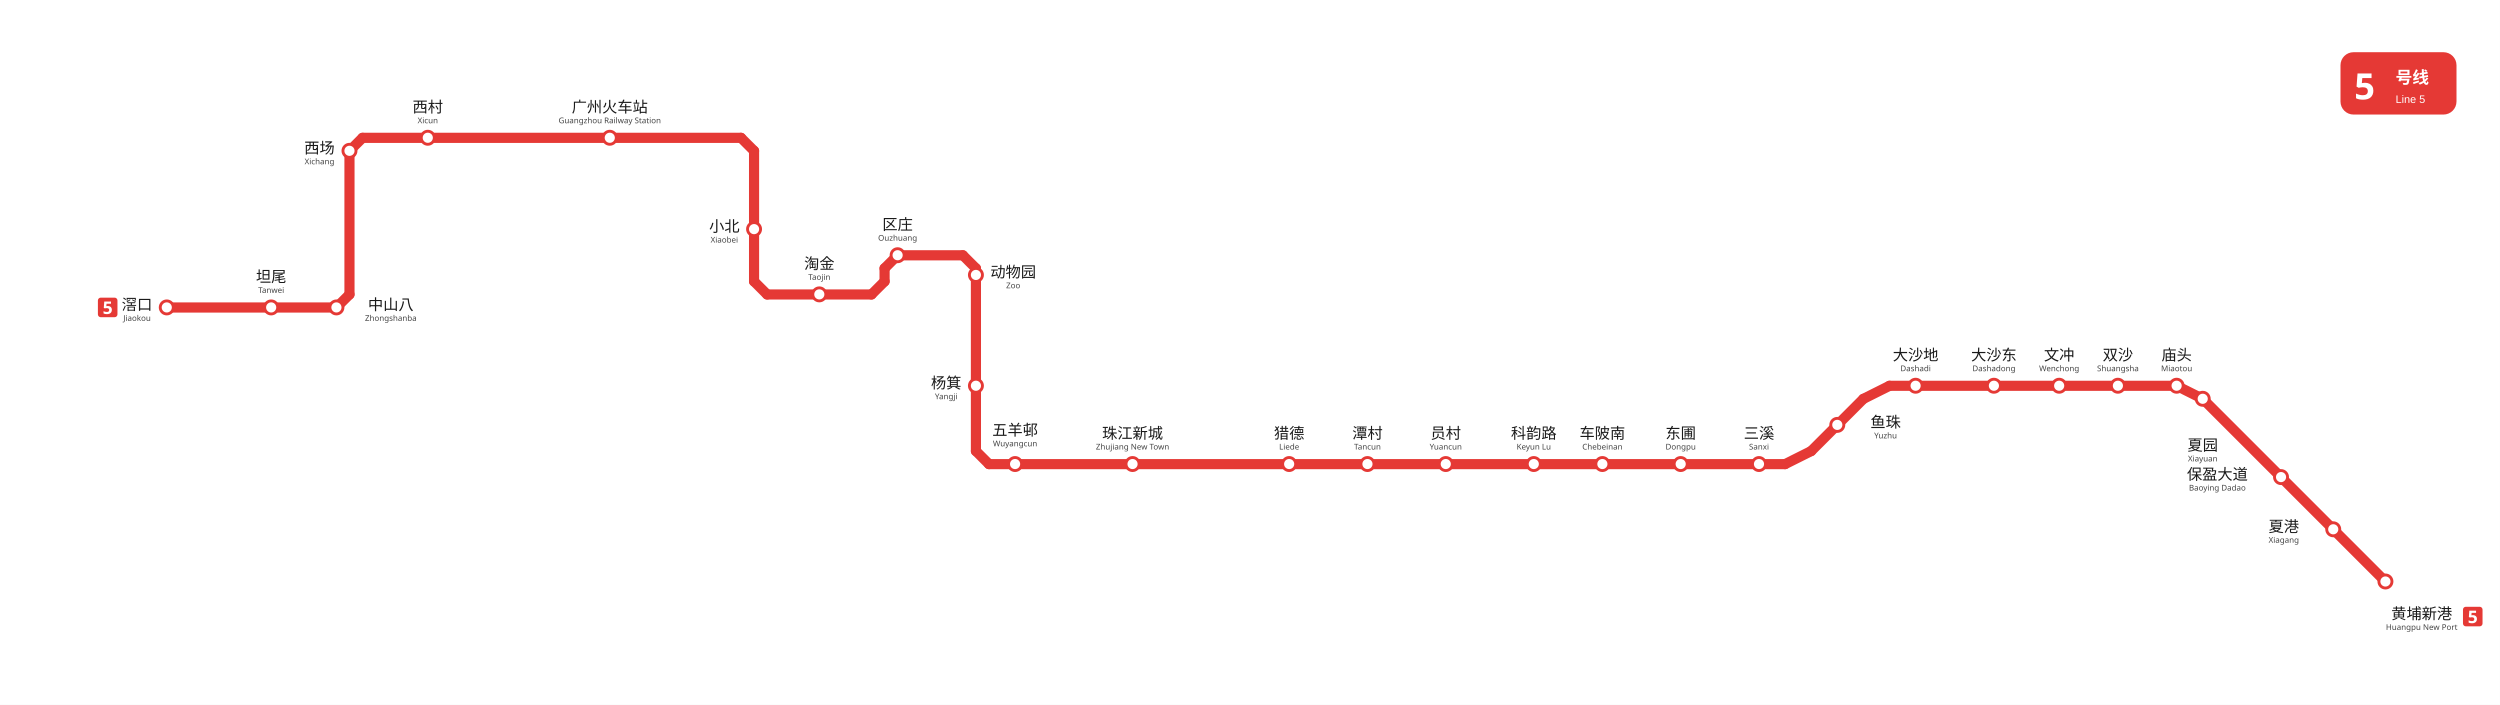
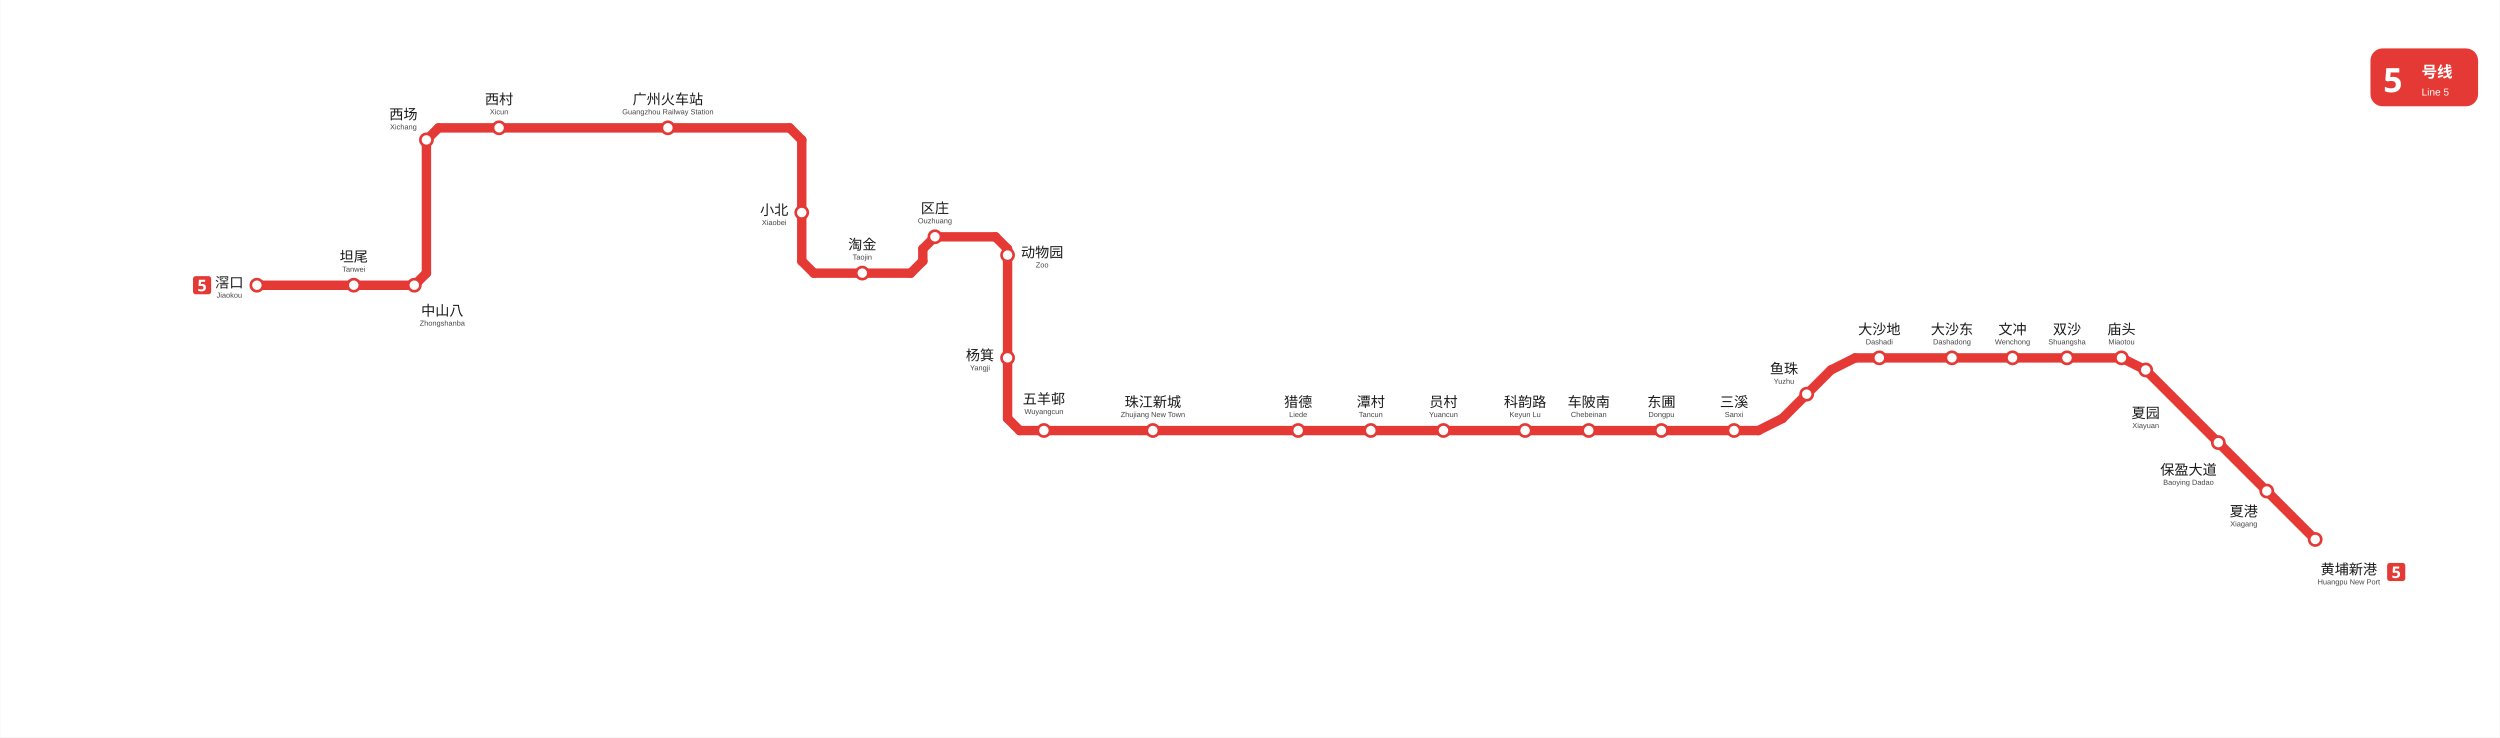
- <svg xmlns="http://www.w3.org/2000/svg" viewBox="879.5 744.2 1724.0 486.0" width="1724" height="486">
-   <rect x="879.5" y="744.2" width="1723.964" height="486.05" fill="#ffffff" />
+ <svg xmlns="http://www.w3.org/2000/svg" viewBox="803.8 744.2 1857.8 548.1" data-pins="三溪,东圃,中山八,五羊邨,保盈大道,动物园,区庄,双沙,员村,坦尾,夏园,夏港,大沙东,大沙地,小北,广州火车站,庙头,文冲,杨箕,淘金,滘口,潭村,猎德,珠江新城,科韵路,西场,西村,车陂南,鱼珠,黄埔新港" width="1858" height="548">
+   <rect x="803.755" y="744.2" width="1857.828" height="548.083" fill="#ffffff" />
  <g id="走廊">
    <line x1="2182.50" y1="1010.25" x2="2380.50" y2="1010.25" style="fill:none;stroke:#E53935;stroke-width:7;stroke-linecap:round" />
    <line x1="2128.50" y1="1055.25" x2="2164.50" y2="1019.25" style="fill:none;stroke:#E53935;stroke-width:7;stroke-linecap:round" />
    <line x1="1561.50" y1="1064.25" x2="2110.50" y2="1064.25" style="fill:none;stroke:#E53935;stroke-width:7;stroke-linecap:round" />
    <line x1="1552.50" y1="1055.25" x2="1552.50" y2="929.25" style="fill:none;stroke:#E53935;stroke-width:7;stroke-linecap:round" />
    <line x1="1498.50" y1="920.25" x2="1543.50" y2="920.25" style="fill:none;stroke:#E53935;stroke-width:7;stroke-linecap:round" />
    <line x1="1399.50" y1="848.25" x2="1399.50" y2="938.25" style="fill:none;stroke:#E53935;stroke-width:7;stroke-linecap:round" />
    <line x1="1120.50" y1="947.25" x2="1120.50" y2="848.25" style="fill:none;stroke:#E53935;stroke-width:7;stroke-linecap:round" />
    <line x1="1111.50" y1="956.25" x2="994.50" y2="956.25" style="fill:none;stroke:#E53935;stroke-width:7;stroke-linecap:round" />
    <line x1="1129.50" y1="839.25" x2="1390.50" y2="839.25" style="fill:none;stroke:#E53935;stroke-width:7;stroke-linecap:round" />
    <line x1="1408.50" y1="947.25" x2="1480.50" y2="947.25" style="fill:none;stroke:#E53935;stroke-width:7;stroke-linecap:round" />
    <line x1="1489.50" y1="929.25" x2="1489.50" y2="938.25" style="fill:none;stroke:#E53935;stroke-width:7;stroke-linecap:round" />
    <line x1="2398.50" y1="1019.25" x2="2524.50" y2="1145.25" style="fill:none;stroke:#E53935;stroke-width:7;stroke-linecap:round" />
    <line x1="1552.50" y1="1055.25" x2="1561.50" y2="1064.25" style="fill:none;stroke:#E53935;stroke-width:7;stroke-linecap:round" />
    <line x1="1552.50" y1="929.25" x2="1543.50" y2="920.25" style="fill:none;stroke:#E53935;stroke-width:7;stroke-linecap:round" />
    <line x1="2110.50" y1="1064.25" x2="2128.50" y2="1055.25" style="fill:none;stroke:#E53935;stroke-width:7;stroke-linecap:round" />
    <line x1="2182.50" y1="1010.25" x2="2164.50" y2="1019.25" style="fill:none;stroke:#E53935;stroke-width:7;stroke-linecap:round" />
    <line x1="1399.50" y1="848.25" x2="1390.50" y2="839.25" style="fill:none;stroke:#E53935;stroke-width:7;stroke-linecap:round" />
    <line x1="2380.50" y1="1010.25" x2="2398.50" y2="1019.25" style="fill:none;stroke:#E53935;stroke-width:7;stroke-linecap:round" />
    <line x1="1399.50" y1="938.25" x2="1408.50" y2="947.25" style="fill:none;stroke:#E53935;stroke-width:7;stroke-linecap:round" />
    <line x1="1498.50" y1="920.25" x2="1489.50" y2="929.25" style="fill:none;stroke:#E53935;stroke-width:7;stroke-linecap:round" />
    <line x1="1480.50" y1="947.25" x2="1489.50" y2="938.25" style="fill:none;stroke:#E53935;stroke-width:7;stroke-linecap:round" />
    <line x1="1129.50" y1="839.25" x2="1120.50" y2="848.25" style="fill:none;stroke:#E53935;stroke-width:7;stroke-linecap:round" />
    <line x1="1111.50" y1="956.25" x2="1120.50" y2="947.25" style="fill:none;stroke:#E53935;stroke-width:7;stroke-linecap:round" />
  </g>
  <g id="站圆">
    <circle cx="994.5" cy="956.2" r="4.5" data-nm="滘口" style="fill:#FFFFFF;stroke:#E53935;stroke-width:2" />
    <circle cx="1066.5" cy="956.2" r="4.5" data-nm="坦尾" style="fill:#FFFFFF;stroke:#E53935;stroke-width:2" />
    <circle cx="1111.5" cy="956.2" r="4.5" data-nm="中山八" style="fill:#FFFFFF;stroke:#E53935;stroke-width:2" />
    <circle cx="1120.5" cy="848.2" r="4.5" data-nm="西场" style="fill:#FFFFFF;stroke:#E53935;stroke-width:2" />
    <circle cx="1174.5" cy="839.2" r="4.5" data-nm="西村" style="fill:#FFFFFF;stroke:#E53935;stroke-width:2" />
    <circle cx="1300.0" cy="839.2" r="4.5" data-nm="广州火车站" style="fill:#FFFFFF;stroke:#E53935;stroke-width:2" />
    <circle cx="1399.5" cy="902.2" r="4.5" data-nm="小北" style="fill:#FFFFFF;stroke:#E53935;stroke-width:2" />
    <circle cx="1444.5" cy="947.2" r="4.5" data-nm="淘金" style="fill:#FFFFFF;stroke:#E53935;stroke-width:2" />
    <circle cx="1498.5" cy="920.2" r="4.5" data-nm="区庄" style="fill:#FFFFFF;stroke:#E53935;stroke-width:2" />
    <circle cx="1552.5" cy="933.8" r="4.5" data-nm="动物园" style="fill:#FFFFFF;stroke:#E53935;stroke-width:2" />
    <circle cx="1552.5" cy="1010.2" r="4.5" data-nm="杨箕" style="fill:#FFFFFF;stroke:#E53935;stroke-width:2" />
    <circle cx="1579.5" cy="1064.2" r="4.5" data-nm="五羊邨" style="fill:#FFFFFF;stroke:#E53935;stroke-width:2" />
    <circle cx="1660.5" cy="1064.2" r="4.5" data-nm="珠江新城" style="fill:#FFFFFF;stroke:#E53935;stroke-width:2" />
    <circle cx="1768.5" cy="1064.2" r="4.5" data-nm="猎德" style="fill:#FFFFFF;stroke:#E53935;stroke-width:2" />
    <circle cx="1822.5" cy="1064.2" r="4.5" data-nm="潭村" style="fill:#FFFFFF;stroke:#E53935;stroke-width:2" />
    <circle cx="1876.5" cy="1064.2" r="4.5" data-nm="员村" style="fill:#FFFFFF;stroke:#E53935;stroke-width:2" />
    <circle cx="1937.2" cy="1064.2" r="4.5" data-nm="科韵路" style="fill:#FFFFFF;stroke:#E53935;stroke-width:2" />
    <circle cx="1984.5" cy="1064.2" r="4.5" data-nm="车陂南" style="fill:#FFFFFF;stroke:#E53935;stroke-width:2" />
    <circle cx="2038.5" cy="1064.2" r="4.5" data-nm="东圃" style="fill:#FFFFFF;stroke:#E53935;stroke-width:2" />
    <circle cx="2092.5" cy="1064.2" r="4.5" data-nm="三溪" style="fill:#FFFFFF;stroke:#E53935;stroke-width:2" />
    <circle cx="2146.5" cy="1037.2" r="4.5" data-nm="鱼珠" style="fill:#FFFFFF;stroke:#E53935;stroke-width:2" />
    <circle cx="2200.5" cy="1010.2" r="4.5" data-nm="大沙地" style="fill:#FFFFFF;stroke:#E53935;stroke-width:2" />
    <circle cx="2254.5" cy="1010.2" r="4.5" data-nm="大沙东" style="fill:#FFFFFF;stroke:#E53935;stroke-width:2" />
    <circle cx="2299.5" cy="1010.2" r="4.5" data-nm="文冲" style="fill:#FFFFFF;stroke:#E53935;stroke-width:2" />
    <circle cx="2340.0" cy="1010.2" r="4.5" data-nm="双沙" style="fill:#FFFFFF;stroke:#E53935;stroke-width:2" />
    <circle cx="2380.5" cy="1010.2" r="4.5" data-nm="庙头" style="fill:#FFFFFF;stroke:#E53935;stroke-width:2" />
    <circle cx="2398.5" cy="1019.2" r="4.5" data-nm="夏园" style="fill:#FFFFFF;stroke:#E53935;stroke-width:2" />
    <circle cx="2452.5" cy="1073.2" r="4.5" data-nm="保盈大道" style="fill:#FFFFFF;stroke:#E53935;stroke-width:2" />
    <circle cx="2488.5" cy="1109.2" r="4.5" data-nm="夏港" style="fill:#FFFFFF;stroke:#E53935;stroke-width:2" />
    <circle cx="2524.5" cy="1145.2" r="4.5" data-nm="黄埔新港" style="fill:#FFFFFF;stroke:#E53935;stroke-width:2" />
  </g>
  <g id="线路徽标">
-     <g data-badge="header" transform="translate(2493.5 780.2)" data-ink="#FFFFFF" data-box="2493.5,780.2,2573.5,823.2" data-chip="2493.5,780.2,2573.5,823.2">
+     <g data-badge="header" transform="translate(2565.58 780.2)" data-ink="#FFFFFF" data-box="2565.6,780.2,2645.6,823.2" data-chip="2565.6,780.2,2645.6,823.2">
      <rect x="0" y="0" width="80.0" height="43.0" rx="9.0" fill="#E53935" />
      <text x="9.5" y="32.5" font-family="'Microsoft YaHei', sans-serif" font-size="25" font-weight="bold" fill="#FFFFFF">5</text>
      <text x="38.0" y="21.5" font-family="'Microsoft YaHei', sans-serif" font-size="11.5" font-weight="600" fill="#FFFFFF">号线</text>
      <text x="38.0" y="35.0" font-family="Arial, sans-serif" font-size="7.5" fill="#FFFFFF">Line 5</text>
    </g>
    <g data-badge="chip" transform="translate(947.01 949.455)" data-box="947.0,949.5,960.5,962.9">
      <path d="M11.54 13.49h-9.59c-1.07 0 -1.95 -0.88 -1.95 -1.95v-9.59c0 -1.07 0.88 -1.95 1.95 -1.95h9.59c1.07 0 1.95 0.88 1.95 1.95v9.59C13.49 12.61 12.61 13.49 11.54 13.49z" fill="#E53935" />
      <path d="M6.91 5.77c0.52 0 0.98 0.1 1.39 0.3c0.41 0.2 0.73 0.49 0.97 0.88s0.35 0.86 0.35 1.43c0 0.93 -0.29 1.66 -0.86 2.19c-0.58 0.53 -1.43 0.8 -2.56 0.8c-0.45 0 -0.87 -0.04 -1.27 -0.12s-0.74 -0.2 -1.04 -0.35v-1.56c0.3 0.15 0.65 0.28 1.07 0.39c0.42 0.11 0.81 0.16 1.18 0.16c0.54 0 0.95 -0.11 1.23 -0.33c0.28 -0.22 0.43 -0.56 0.43 -1.03c0 -0.86 -0.57 -1.3 -1.72 -1.3c-0.22 0 -0.46 0.02 -0.7 0.07c-0.24 0.04 -0.44 0.09 -0.6 0.13l-0.72 -0.38l0.32 -4.37h4.64v1.54h-3.06l-0.16 1.68c0.14 -0.02 0.28 -0.05 0.44 -0.08C6.41 5.78 6.63 5.77 6.91 5.77z" fill="#FFFFFF" />
    </g>
    <g data-badge="chip" transform="translate(2577.97 1162.63)" data-box="2578.0,1162.6,2591.5,1176.1">
      <path d="M11.54 13.49h-9.59c-1.07 0 -1.95 -0.88 -1.95 -1.95v-9.59c0 -1.07 0.88 -1.95 1.95 -1.95h9.59c1.07 0 1.95 0.88 1.95 1.95v9.59C13.49 12.61 12.61 13.49 11.54 13.49z" fill="#E53935" />
      <path d="M6.91 5.77c0.52 0 0.98 0.1 1.39 0.3c0.41 0.2 0.73 0.49 0.97 0.88s0.35 0.86 0.35 1.43c0 0.93 -0.29 1.66 -0.86 2.19c-0.58 0.53 -1.43 0.8 -2.56 0.8c-0.45 0 -0.87 -0.04 -1.27 -0.12s-0.74 -0.2 -1.04 -0.35v-1.56c0.3 0.15 0.65 0.28 1.07 0.39c0.42 0.11 0.81 0.16 1.18 0.16c0.54 0 0.95 -0.11 1.23 -0.33c0.28 -0.22 0.43 -0.56 0.43 -1.03c0 -0.86 -0.57 -1.3 -1.72 -1.3c-0.22 0 -0.46 0.02 -0.7 0.07c-0.24 0.04 -0.44 0.09 -0.6 0.13l-0.72 -0.38l0.32 -4.37h4.64v1.54h-3.06l-0.16 1.68c0.14 -0.02 0.28 -0.05 0.44 -0.08C6.41 5.78 6.63 5.77 6.91 5.77z" fill="#FFFFFF" />
    </g>
  </g>
  <g id="站名标注" font-family="'Microsoft YaHei', 'PingFang SC', sans-serif">
    <text x="974.0" y="958.0" text-anchor="middle" font-size="10.5" font-weight="500" fill="#1a1a1a">滘口</text>
-     <text x="974.0" y="965.5" text-anchor="middle" font-size="5.5" fill="#444444">Jiaokou</text>
+     <text x="974.0" y="965.5" text-anchor="middle" font-size="5.5" font-family="Arial, sans-serif" fill="#444444">Jiaokou</text>
    <text x="1066.5" y="938.7" text-anchor="middle" font-size="10.5" font-weight="500" fill="#1a1a1a">坦尾</text>
-     <text x="1066.5" y="946.2" text-anchor="middle" font-size="5.5" fill="#444444">Tanwei</text>
+     <text x="1066.5" y="946.2" text-anchor="middle" font-size="5.5" font-family="Arial, sans-serif" fill="#444444">Tanwei</text>
    <text x="1174.5" y="821.7" text-anchor="middle" font-size="10.5" font-weight="500" fill="#1a1a1a">西村</text>
-     <text x="1174.5" y="829.2" text-anchor="middle" font-size="5.5" fill="#444444">Xicun</text>
+     <text x="1174.5" y="829.2" text-anchor="middle" font-size="5.5" font-family="Arial, sans-serif" fill="#444444">Xicun</text>
    <text x="1300.0" y="821.7" text-anchor="middle" font-size="10.5" font-weight="500" fill="#1a1a1a">广州火车站</text>
-     <text x="1300.0" y="829.2" text-anchor="middle" font-size="5.5" fill="#444444">Guangzhou Railway Station</text>
+     <text x="1300.0" y="829.2" text-anchor="middle" font-size="5.5" font-family="Arial, sans-serif" fill="#444444">Guangzhou Railway Station</text>
    <text x="1379.0" y="904.0" text-anchor="middle" font-size="10.5" font-weight="500" fill="#1a1a1a">小北</text>
-     <text x="1379.0" y="911.5" text-anchor="middle" font-size="5.5" fill="#444444">Xiaobei</text>
+     <text x="1379.0" y="911.5" text-anchor="middle" font-size="5.5" font-family="Arial, sans-serif" fill="#444444">Xiaobei</text>
    <text x="1444.5" y="929.7" text-anchor="middle" font-size="10.5" font-weight="500" fill="#1a1a1a">淘金</text>
-     <text x="1444.5" y="937.2" text-anchor="middle" font-size="5.5" fill="#444444">Taojin</text>
+     <text x="1444.5" y="937.2" text-anchor="middle" font-size="5.5" font-family="Arial, sans-serif" fill="#444444">Taojin</text>
    <text x="1532.0" y="1012.0" text-anchor="middle" font-size="10.5" font-weight="500" fill="#1a1a1a">杨箕</text>
-     <text x="1532.0" y="1019.5" text-anchor="middle" font-size="5.5" fill="#444444">Yangji</text>
+     <text x="1532.0" y="1019.5" text-anchor="middle" font-size="5.5" font-family="Arial, sans-serif" fill="#444444">Yangji</text>
    <text x="1660.5" y="1046.7" text-anchor="middle" font-size="10.5" font-weight="500" fill="#1a1a1a">珠江新城</text>
-     <text x="1660.5" y="1054.2" text-anchor="middle" font-size="5.5" fill="#444444">Zhujiang New Town</text>
+     <text x="1660.5" y="1054.2" text-anchor="middle" font-size="5.5" font-family="Arial, sans-serif" fill="#444444">Zhujiang New Town</text>
    <text x="1768.5" y="1046.7" text-anchor="middle" font-size="10.5" font-weight="500" fill="#1a1a1a">猎德</text>
-     <text x="1768.5" y="1054.2" text-anchor="middle" font-size="5.5" fill="#444444">Liede</text>
+     <text x="1768.5" y="1054.2" text-anchor="middle" font-size="5.5" font-family="Arial, sans-serif" fill="#444444">Liede</text>
    <text x="1822.5" y="1046.7" text-anchor="middle" font-size="10.5" font-weight="500" fill="#1a1a1a">潭村</text>
-     <text x="1822.5" y="1054.2" text-anchor="middle" font-size="5.5" fill="#444444">Tancun</text>
+     <text x="1822.5" y="1054.2" text-anchor="middle" font-size="5.5" font-family="Arial, sans-serif" fill="#444444">Tancun</text>
    <text x="1876.5" y="1046.7" text-anchor="middle" font-size="10.5" font-weight="500" fill="#1a1a1a">员村</text>
-     <text x="1876.5" y="1054.2" text-anchor="middle" font-size="5.5" fill="#444444">Yuancun</text>
+     <text x="1876.5" y="1054.2" text-anchor="middle" font-size="5.5" font-family="Arial, sans-serif" fill="#444444">Yuancun</text>
    <text x="1937.2" y="1046.7" text-anchor="middle" font-size="10.5" font-weight="500" fill="#1a1a1a">科韵路</text>
-     <text x="1937.2" y="1054.2" text-anchor="middle" font-size="5.5" fill="#444444">Keyun Lu</text>
+     <text x="1937.2" y="1054.2" text-anchor="middle" font-size="5.5" font-family="Arial, sans-serif" fill="#444444">Keyun Lu</text>
    <text x="1984.5" y="1046.7" text-anchor="middle" font-size="10.5" font-weight="500" fill="#1a1a1a">车陂南</text>
-     <text x="1984.5" y="1054.2" text-anchor="middle" font-size="5.5" fill="#444444">Chebeinan</text>
+     <text x="1984.5" y="1054.2" text-anchor="middle" font-size="5.5" font-family="Arial, sans-serif" fill="#444444">Chebeinan</text>
    <text x="2038.5" y="1046.7" text-anchor="middle" font-size="10.5" font-weight="500" fill="#1a1a1a">东圃</text>
-     <text x="2038.5" y="1054.2" text-anchor="middle" font-size="5.5" fill="#444444">Dongpu</text>
+     <text x="2038.5" y="1054.2" text-anchor="middle" font-size="5.5" font-family="Arial, sans-serif" fill="#444444">Dongpu</text>
    <text x="2092.5" y="1046.7" text-anchor="middle" font-size="10.5" font-weight="500" fill="#1a1a1a">三溪</text>
-     <text x="2092.5" y="1054.2" text-anchor="middle" font-size="5.5" fill="#444444">Sanxi</text>
-     <text x="2179.8" y="1039.0" text-anchor="middle" font-size="10.5" font-weight="500" fill="#1a1a1a">鱼珠</text>
-     <text x="2179.8" y="1046.5" text-anchor="middle" font-size="5.5" fill="#444444">Yuzhu</text>
+     <text x="2092.5" y="1054.2" text-anchor="middle" font-size="5.5" font-family="Arial, sans-serif" fill="#444444">Sanxi</text>
+     <text x="2129.6" y="1022.0" text-anchor="middle" font-size="10.5" font-weight="500" fill="#1a1a1a">鱼珠</text>
+     <text x="2129.6" y="1029.5" text-anchor="middle" font-size="5.5" font-family="Arial, sans-serif" fill="#444444">Yuzhu</text>
    <text x="2200.5" y="992.7" text-anchor="middle" font-size="10.5" font-weight="500" fill="#1a1a1a">大沙地</text>
-     <text x="2200.5" y="1000.2" text-anchor="middle" font-size="5.5" fill="#444444">Dashadi</text>
+     <text x="2200.5" y="1000.2" text-anchor="middle" font-size="5.5" font-family="Arial, sans-serif" fill="#444444">Dashadi</text>
    <text x="2254.5" y="992.7" text-anchor="middle" font-size="10.5" font-weight="500" fill="#1a1a1a">大沙东</text>
-     <text x="2254.5" y="1000.2" text-anchor="middle" font-size="5.5" fill="#444444">Dashadong</text>
+     <text x="2254.5" y="1000.2" text-anchor="middle" font-size="5.5" font-family="Arial, sans-serif" fill="#444444">Dashadong</text>
    <text x="2299.5" y="992.7" text-anchor="middle" font-size="10.5" font-weight="500" fill="#1a1a1a">文冲</text>
-     <text x="2299.5" y="1000.2" text-anchor="middle" font-size="5.5" fill="#444444">Wenchong</text>
+     <text x="2299.5" y="1000.2" text-anchor="middle" font-size="5.5" font-family="Arial, sans-serif" fill="#444444">Wenchong</text>
    <text x="2340.0" y="992.7" text-anchor="middle" font-size="10.5" font-weight="500" fill="#1a1a1a">双沙</text>
-     <text x="2340.0" y="1000.2" text-anchor="middle" font-size="5.5" fill="#444444">Shuangsha</text>
-     <text x="2408.6" y="1075.0" text-anchor="middle" font-size="10.5" font-weight="500" fill="#1a1a1a">保盈大道</text>
-     <text x="2408.6" y="1082.5" text-anchor="middle" font-size="5.5" fill="#444444">Baoying Dadao</text>
-     <text x="2454.4" y="1111.0" text-anchor="middle" font-size="10.5" font-weight="500" fill="#1a1a1a">夏港</text>
-     <text x="2454.4" y="1118.5" text-anchor="middle" font-size="5.5" fill="#444444">Xiagang</text>
+     <text x="2340.0" y="1000.2" text-anchor="middle" font-size="5.5" font-family="Arial, sans-serif" fill="#444444">Shuangsha</text>
+     <text x="2430.3" y="1097.1" text-anchor="middle" font-size="10.5" font-weight="500" fill="#1a1a1a">保盈大道</text>
+     <text x="2430.3" y="1104.6" text-anchor="middle" font-size="5.5" font-family="Arial, sans-serif" fill="#444444">Baoying Dadao</text>
+     <text x="2471.4" y="1128.0" text-anchor="middle" font-size="10.5" font-weight="500" fill="#1a1a1a">夏港</text>
+     <text x="2471.4" y="1135.5" text-anchor="middle" font-size="5.5" font-family="Arial, sans-serif" fill="#444444">Xiagang</text>
    <text x="2549.5" y="1171.1" text-anchor="middle" font-size="10.5" font-weight="500" fill="#1a1a1a">黄埔新港</text>
-     <text x="2549.5" y="1178.6" text-anchor="middle" font-size="5.5" fill="#444444">Huangpu New Port</text>
-     <text x="1149.0" y="958.0" text-anchor="middle" font-size="10.5" font-weight="500" fill="#1a1a1a">中山八</text>
-     <text x="1149.0" y="965.5" text-anchor="middle" font-size="5.5" fill="#444444">Zhongshanba</text>
-     <text x="1099.8" y="850.0" text-anchor="middle" font-size="10.5" font-weight="500" fill="#1a1a1a">西场</text>
-     <text x="1099.8" y="857.5" text-anchor="middle" font-size="5.5" fill="#444444">Xichang</text>
+     <text x="2549.5" y="1178.6" text-anchor="middle" font-size="5.5" font-family="Arial, sans-serif" fill="#444444">Huangpu New Port</text>
+     <text x="1132.3" y="978.8" text-anchor="middle" font-size="10.5" font-weight="500" fill="#1a1a1a">中山八</text>
+     <text x="1132.3" y="986.3" text-anchor="middle" font-size="5.5" font-family="Arial, sans-serif" fill="#444444">Zhongshanba</text>
+     <text x="1103.4" y="832.9" text-anchor="middle" font-size="10.5" font-weight="500" fill="#1a1a1a">西场</text>
+     <text x="1103.4" y="840.4" text-anchor="middle" font-size="5.5" font-family="Arial, sans-serif" fill="#444444">Xichang</text>
    <text x="1498.5" y="902.7" text-anchor="middle" font-size="10.5" font-weight="500" fill="#1a1a1a">区庄</text>
-     <text x="1498.5" y="910.2" text-anchor="middle" font-size="5.5" fill="#444444">Ouzhuang</text>
+     <text x="1498.5" y="910.2" text-anchor="middle" font-size="5.5" font-family="Arial, sans-serif" fill="#444444">Ouzhuang</text>
    <text x="1578.2" y="935.5" text-anchor="middle" font-size="10.5" font-weight="500" fill="#1a1a1a">动物园</text>
-     <text x="1578.2" y="943.0" text-anchor="middle" font-size="5.5" fill="#444444">Zoo</text>
+     <text x="1578.2" y="943.0" text-anchor="middle" font-size="5.5" font-family="Arial, sans-serif" fill="#444444">Zoo</text>
    <text x="1579.5" y="1044.5" text-anchor="middle" font-size="10.5" font-weight="500" fill="#1a1a1a">五羊邨</text>
-     <text x="1579.5" y="1052.0" text-anchor="middle" font-size="5.5" fill="#444444">Wuyangcun</text>
+     <text x="1579.5" y="1052.0" text-anchor="middle" font-size="5.5" font-family="Arial, sans-serif" fill="#444444">Wuyangcun</text>
    <text x="2380.5" y="992.7" text-anchor="middle" font-size="10.5" font-weight="500" fill="#1a1a1a">庙头</text>
-     <text x="2380.5" y="1000.2" text-anchor="middle" font-size="5.5" fill="#444444">Miaotou</text>
+     <text x="2380.5" y="1000.2" text-anchor="middle" font-size="5.5" font-family="Arial, sans-serif" fill="#444444">Miaotou</text>
    <text x="2398.5" y="1054.9" text-anchor="middle" font-size="10.5" font-weight="500" fill="#1a1a1a">夏园</text>
-     <text x="2398.5" y="1062.4" text-anchor="middle" font-size="5.5" fill="#444444">Xiayuan</text>
+     <text x="2398.5" y="1062.4" text-anchor="middle" font-size="5.5" font-family="Arial, sans-serif" fill="#444444">Xiayuan</text>
  </g>
</svg>
